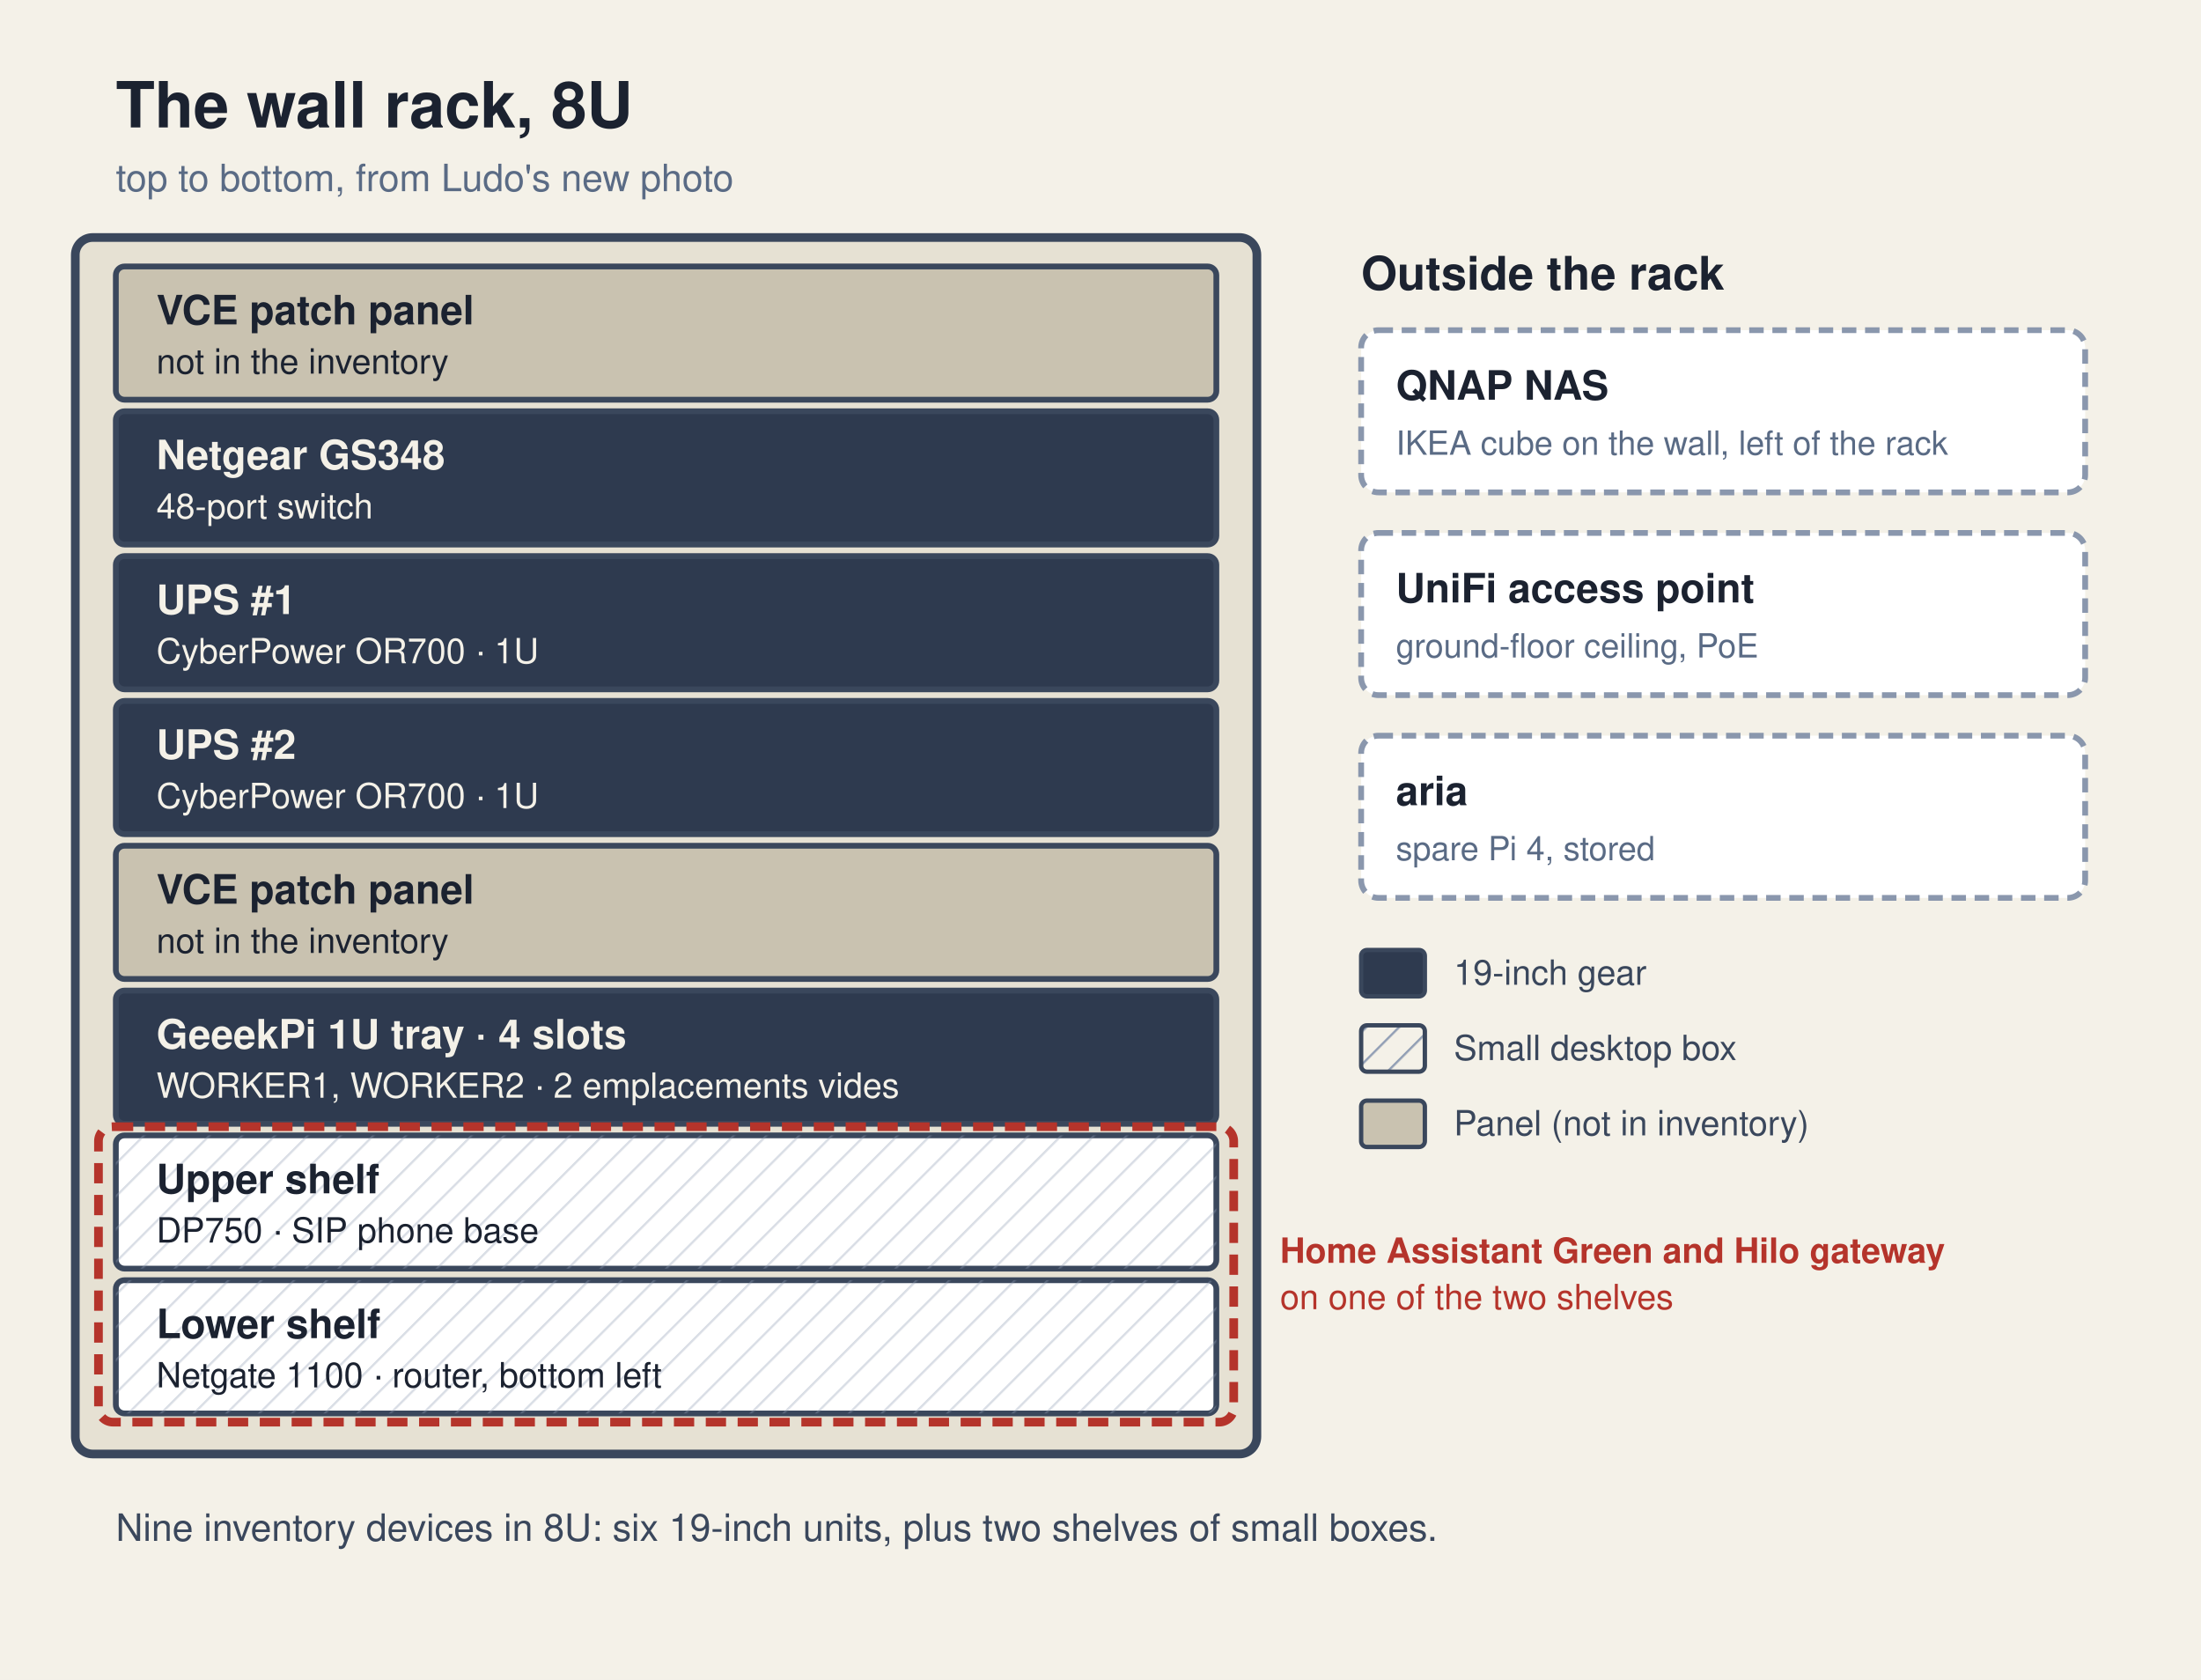
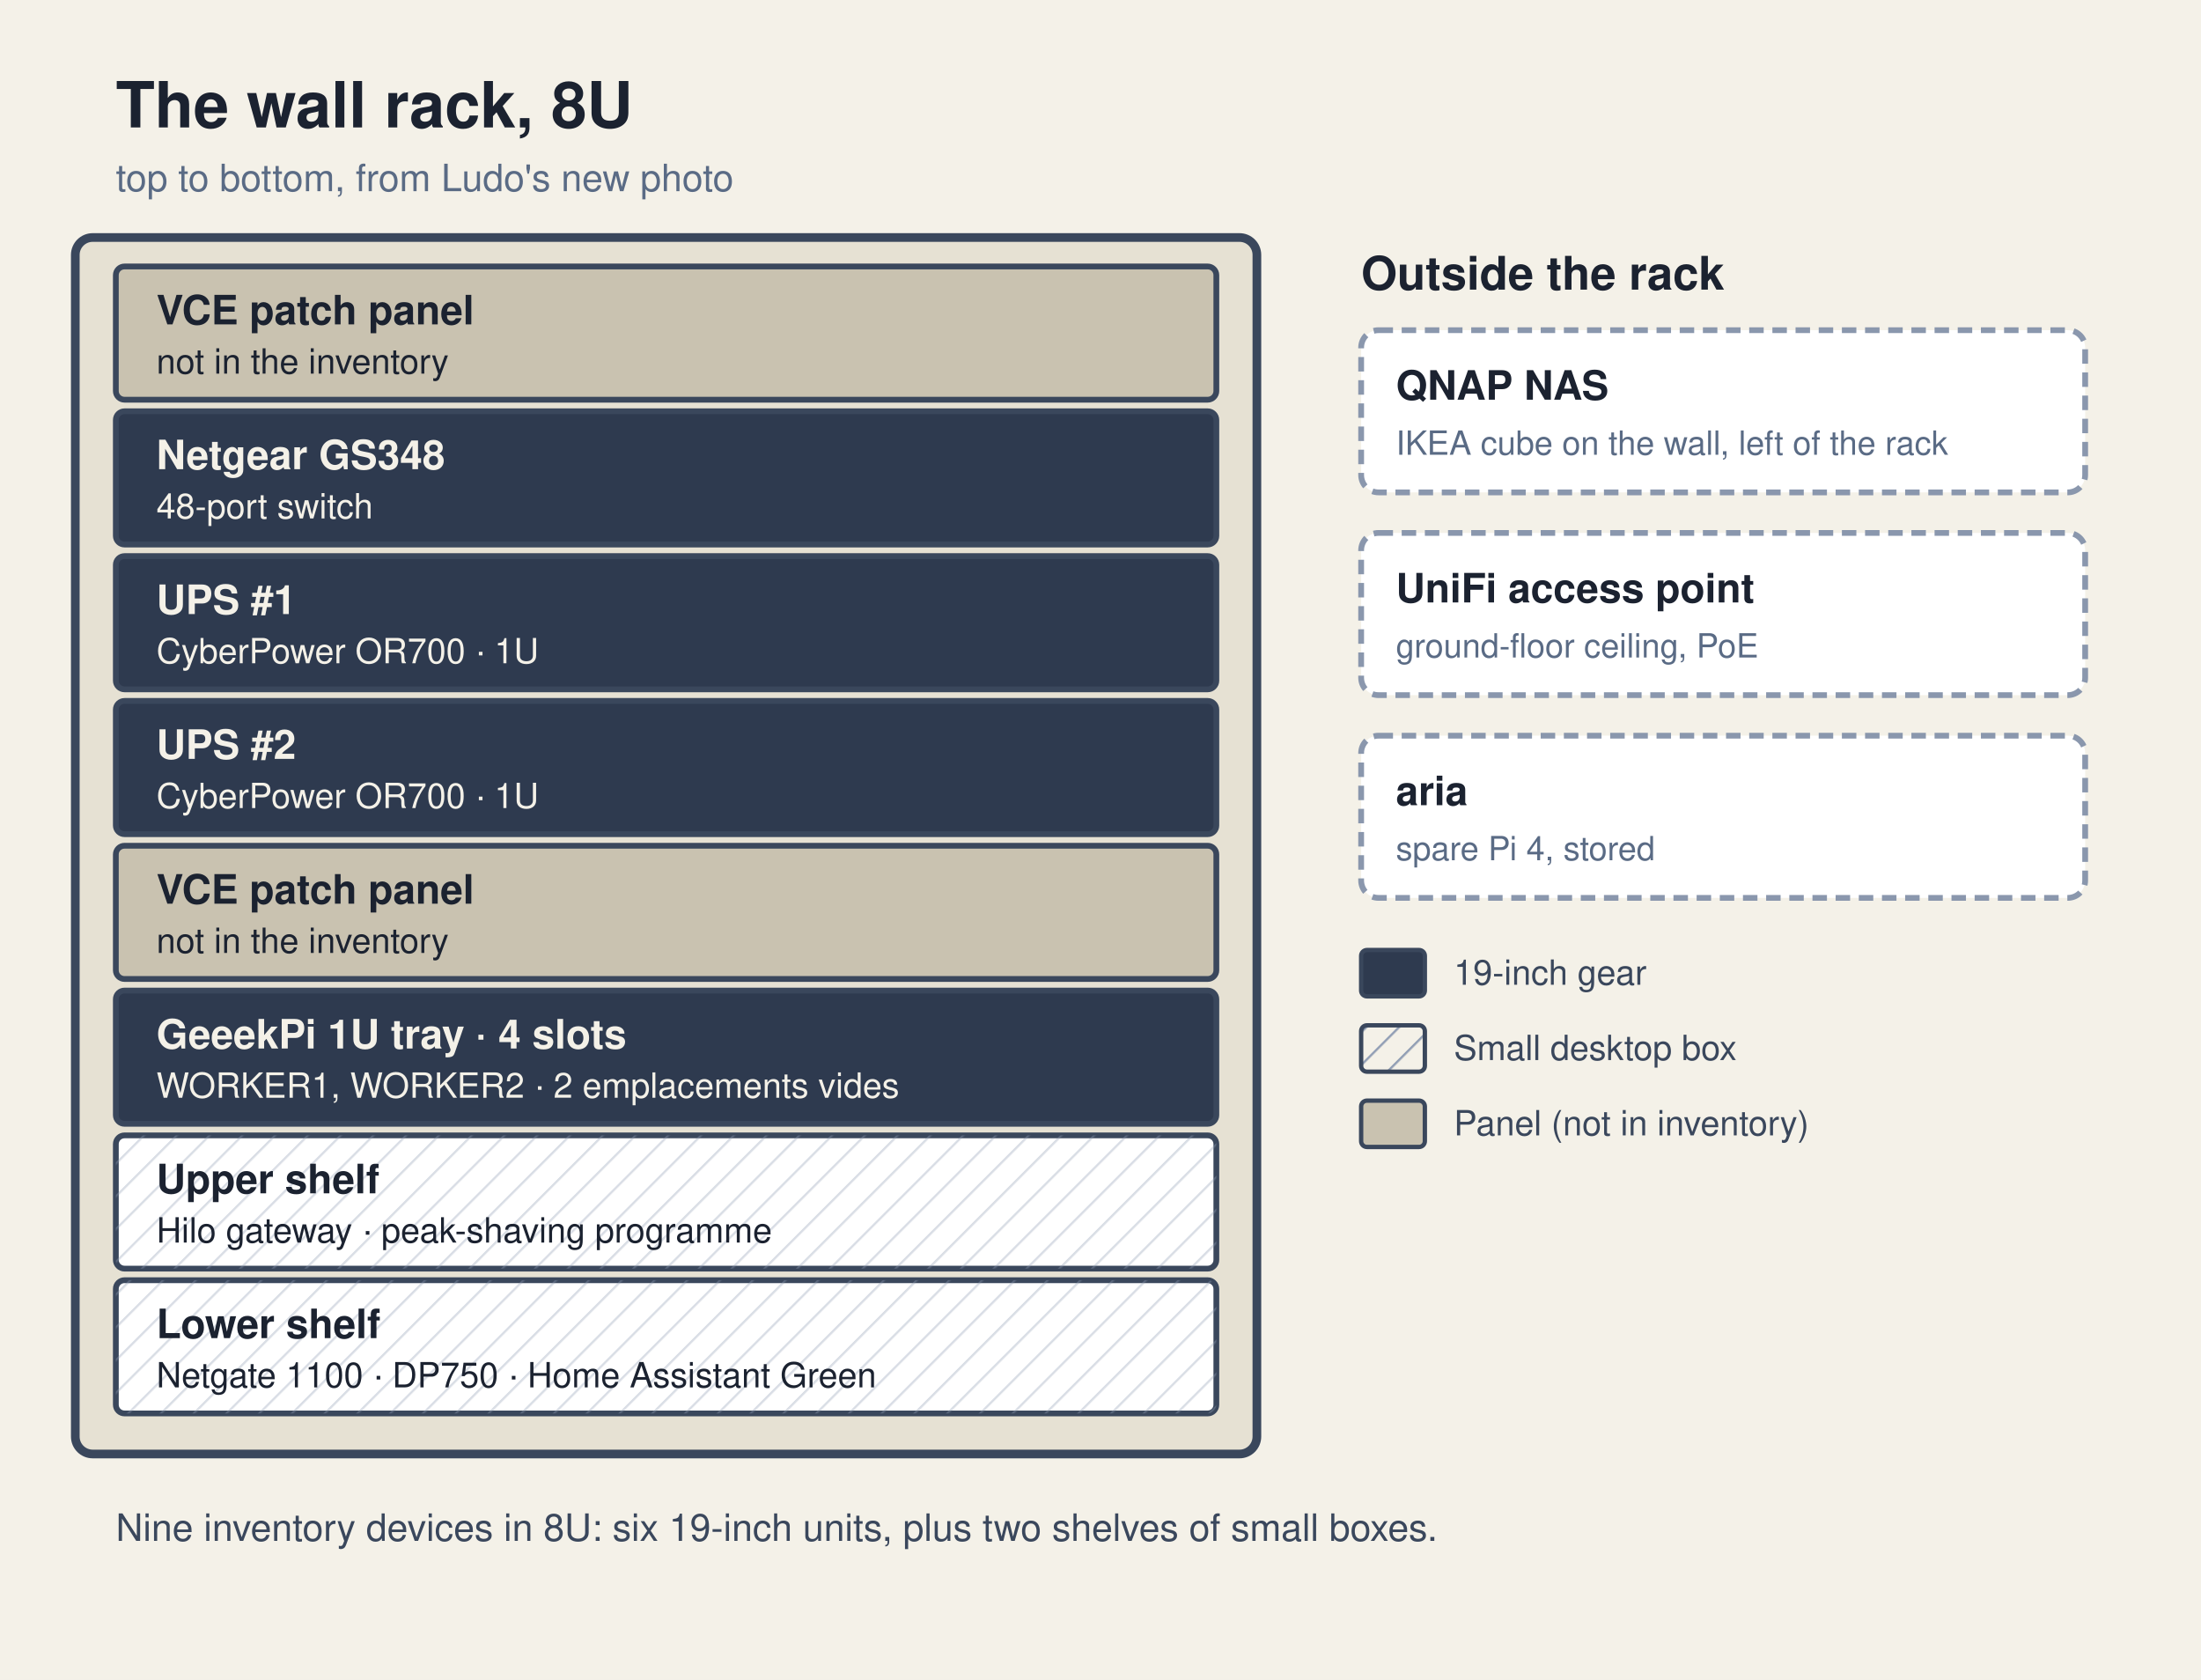
<svg xmlns="http://www.w3.org/2000/svg" viewBox="0 0 760 580" font-family="Helvetica, Arial, sans-serif" role="img" aria-label="Wall rack diagram, top to bottom: patch panel, switch, two UPS units, patch panel, the two-Pi tray, then two shelves of small boxes; three devices outside the rack">
  <defs>
    <pattern id="h" width="8" height="8" patternUnits="userSpaceOnUse" patternTransform="rotate(45)">
      <line x1="0" y1="0" x2="0" y2="8" stroke="#8a97ad" stroke-width="1.5" />
    </pattern>
  </defs>
  <rect width="760" height="580" fill="#f4f1e8" />
  <text x="40" y="44" font-size="22" font-weight="bold" fill="#1b2230">The wall rack, 8U</text>
  <text x="40" y="66" font-size="13" fill="#5a6b85">top to bottom, from Ludo's new photo</text>
  <rect x="26" y="82" width="408" height="420" rx="6" fill="#e6e1d3" stroke="#3a475c" stroke-width="3" />
  <rect x="40" y="92" width="380" height="46" rx="3" fill="#c9c2b0" stroke="#3a475c" stroke-width="2" />
  <text x="54" y="112" font-size="14" font-weight="bold" fill="#1b2230">VCE patch panel</text>
  <text x="54" y="129" font-size="12" fill="#1b2230">not in the inventory</text>
  <rect x="40" y="142" width="380" height="46" rx="3" fill="#2e3a4f" stroke="#3a475c" stroke-width="2" />
  <text x="54" y="162" font-size="14" font-weight="bold" fill="#f4f1e8">Netgear GS348</text>
  <text x="54" y="179" font-size="12" fill="#f4f1e8">48-port switch</text>
  <rect x="40" y="192" width="380" height="46" rx="3" fill="#2e3a4f" stroke="#3a475c" stroke-width="2" />
  <text x="54" y="212" font-size="14" font-weight="bold" fill="#f4f1e8">UPS #1</text>
  <text x="54" y="229" font-size="12" fill="#f4f1e8">CyberPower OR700 · 1U</text>
  <rect x="40" y="242" width="380" height="46" rx="3" fill="#2e3a4f" stroke="#3a475c" stroke-width="2" />
  <text x="54" y="262" font-size="14" font-weight="bold" fill="#f4f1e8">UPS #2</text>
  <text x="54" y="279" font-size="12" fill="#f4f1e8">CyberPower OR700 · 1U</text>
  <rect x="40" y="292" width="380" height="46" rx="3" fill="#c9c2b0" stroke="#3a475c" stroke-width="2" />
  <text x="54" y="312" font-size="14" font-weight="bold" fill="#1b2230">VCE patch panel</text>
  <text x="54" y="329" font-size="12" fill="#1b2230">not in the inventory</text>
  <rect x="40" y="342" width="380" height="46" rx="3" fill="#2e3a4f" stroke="#3a475c" stroke-width="2" />
  <text x="54" y="362" font-size="14" font-weight="bold" fill="#f4f1e8">GeeekPi 1U tray · 4 slots</text>
  <text x="54" y="379" font-size="12" fill="#f4f1e8">WORKER1, WORKER2 · 2 emplacements vides</text>
  <rect x="40" y="392" width="380" height="46" rx="3" fill="#fff" stroke="#3a475c" stroke-width="2" />
  <rect x="40" y="392" width="380" height="46" rx="3" fill="url(#h)" opacity=".35" />
  <text x="54" y="412" font-size="14" font-weight="bold" fill="#1b2230">Upper shelf</text>
-   <text x="54" y="429" font-size="12" fill="#1b2230">DP750 · SIP phone base</text>
+   <text x="54" y="429" font-size="12" fill="#1b2230">Hilo gateway · peak-shaving programme</text>
  <rect x="40" y="442" width="380" height="46" rx="3" fill="#fff" stroke="#3a475c" stroke-width="2" />
  <rect x="40" y="442" width="380" height="46" rx="3" fill="url(#h)" opacity=".35" />
  <text x="54" y="462" font-size="14" font-weight="bold" fill="#1b2230">Lower shelf</text>
-   <text x="54" y="479" font-size="12" fill="#1b2230">Netgate 1100 · router, bottom left</text>
-   <rect x="34" y="389" width="392" height="102" rx="5" fill="none" stroke="#b5342b" stroke-width="3" stroke-dasharray="7 4" />
-   <text x="442" y="436" font-size="12" font-weight="bold" fill="#b5342b">Home Assistant Green and Hilo gateway</text>
-   <text x="442" y="452" font-size="12" fill="#b5342b">on one of the two shelves</text>
+   <text x="54" y="479" font-size="12" fill="#1b2230">Netgate 1100 · DP750 · Home Assistant Green</text>
  <text x="470" y="100" font-size="16" font-weight="bold" fill="#1b2230">Outside the rack</text>
  <rect x="470" y="114" width="250" height="56" rx="6" fill="#fff" stroke="#8a97ad" stroke-width="2" stroke-dasharray="5 3" />
  <text x="482" y="138" font-size="14" font-weight="bold" fill="#1b2230">QNAP NAS</text>
  <text x="482" y="157" font-size="11.5" fill="#5a6b85">IKEA cube on the wall, left of the rack</text>
  <rect x="470" y="184" width="250" height="56" rx="6" fill="#fff" stroke="#8a97ad" stroke-width="2" stroke-dasharray="5 3" />
  <text x="482" y="208" font-size="14" font-weight="bold" fill="#1b2230">UniFi access point</text>
  <text x="482" y="227" font-size="11.5" fill="#5a6b85">ground-floor ceiling, PoE</text>
  <rect x="470" y="254" width="250" height="56" rx="6" fill="#fff" stroke="#8a97ad" stroke-width="2" stroke-dasharray="5 3" />
  <text x="482" y="278" font-size="14" font-weight="bold" fill="#1b2230">aria</text>
  <text x="482" y="297" font-size="11.5" fill="#5a6b85">spare Pi 4, stored</text>
  <rect x="470" y="328" width="22" height="16" rx="2" fill="#2e3a4f" stroke="#3a475c" stroke-width="1.5" />
  <text x="502" y="340" font-size="12" fill="#3a475c">19-inch gear</text>
  <rect x="470" y="354" width="22" height="16" rx="2" fill="url(#h)" stroke="#3a475c" stroke-width="1.5" />
  <text x="502" y="366" font-size="12" fill="#3a475c">Small desktop box</text>
  <rect x="470" y="380" width="22" height="16" rx="2" fill="#c9c2b0" stroke="#3a475c" stroke-width="1.5" />
  <text x="502" y="392" font-size="12" fill="#3a475c">Panel (not in inventory)</text>
  <text x="40" y="532" font-size="13" fill="#3a475c">Nine inventory devices in 8U: six 19-inch units, plus two shelves of small boxes.</text>
</svg>
